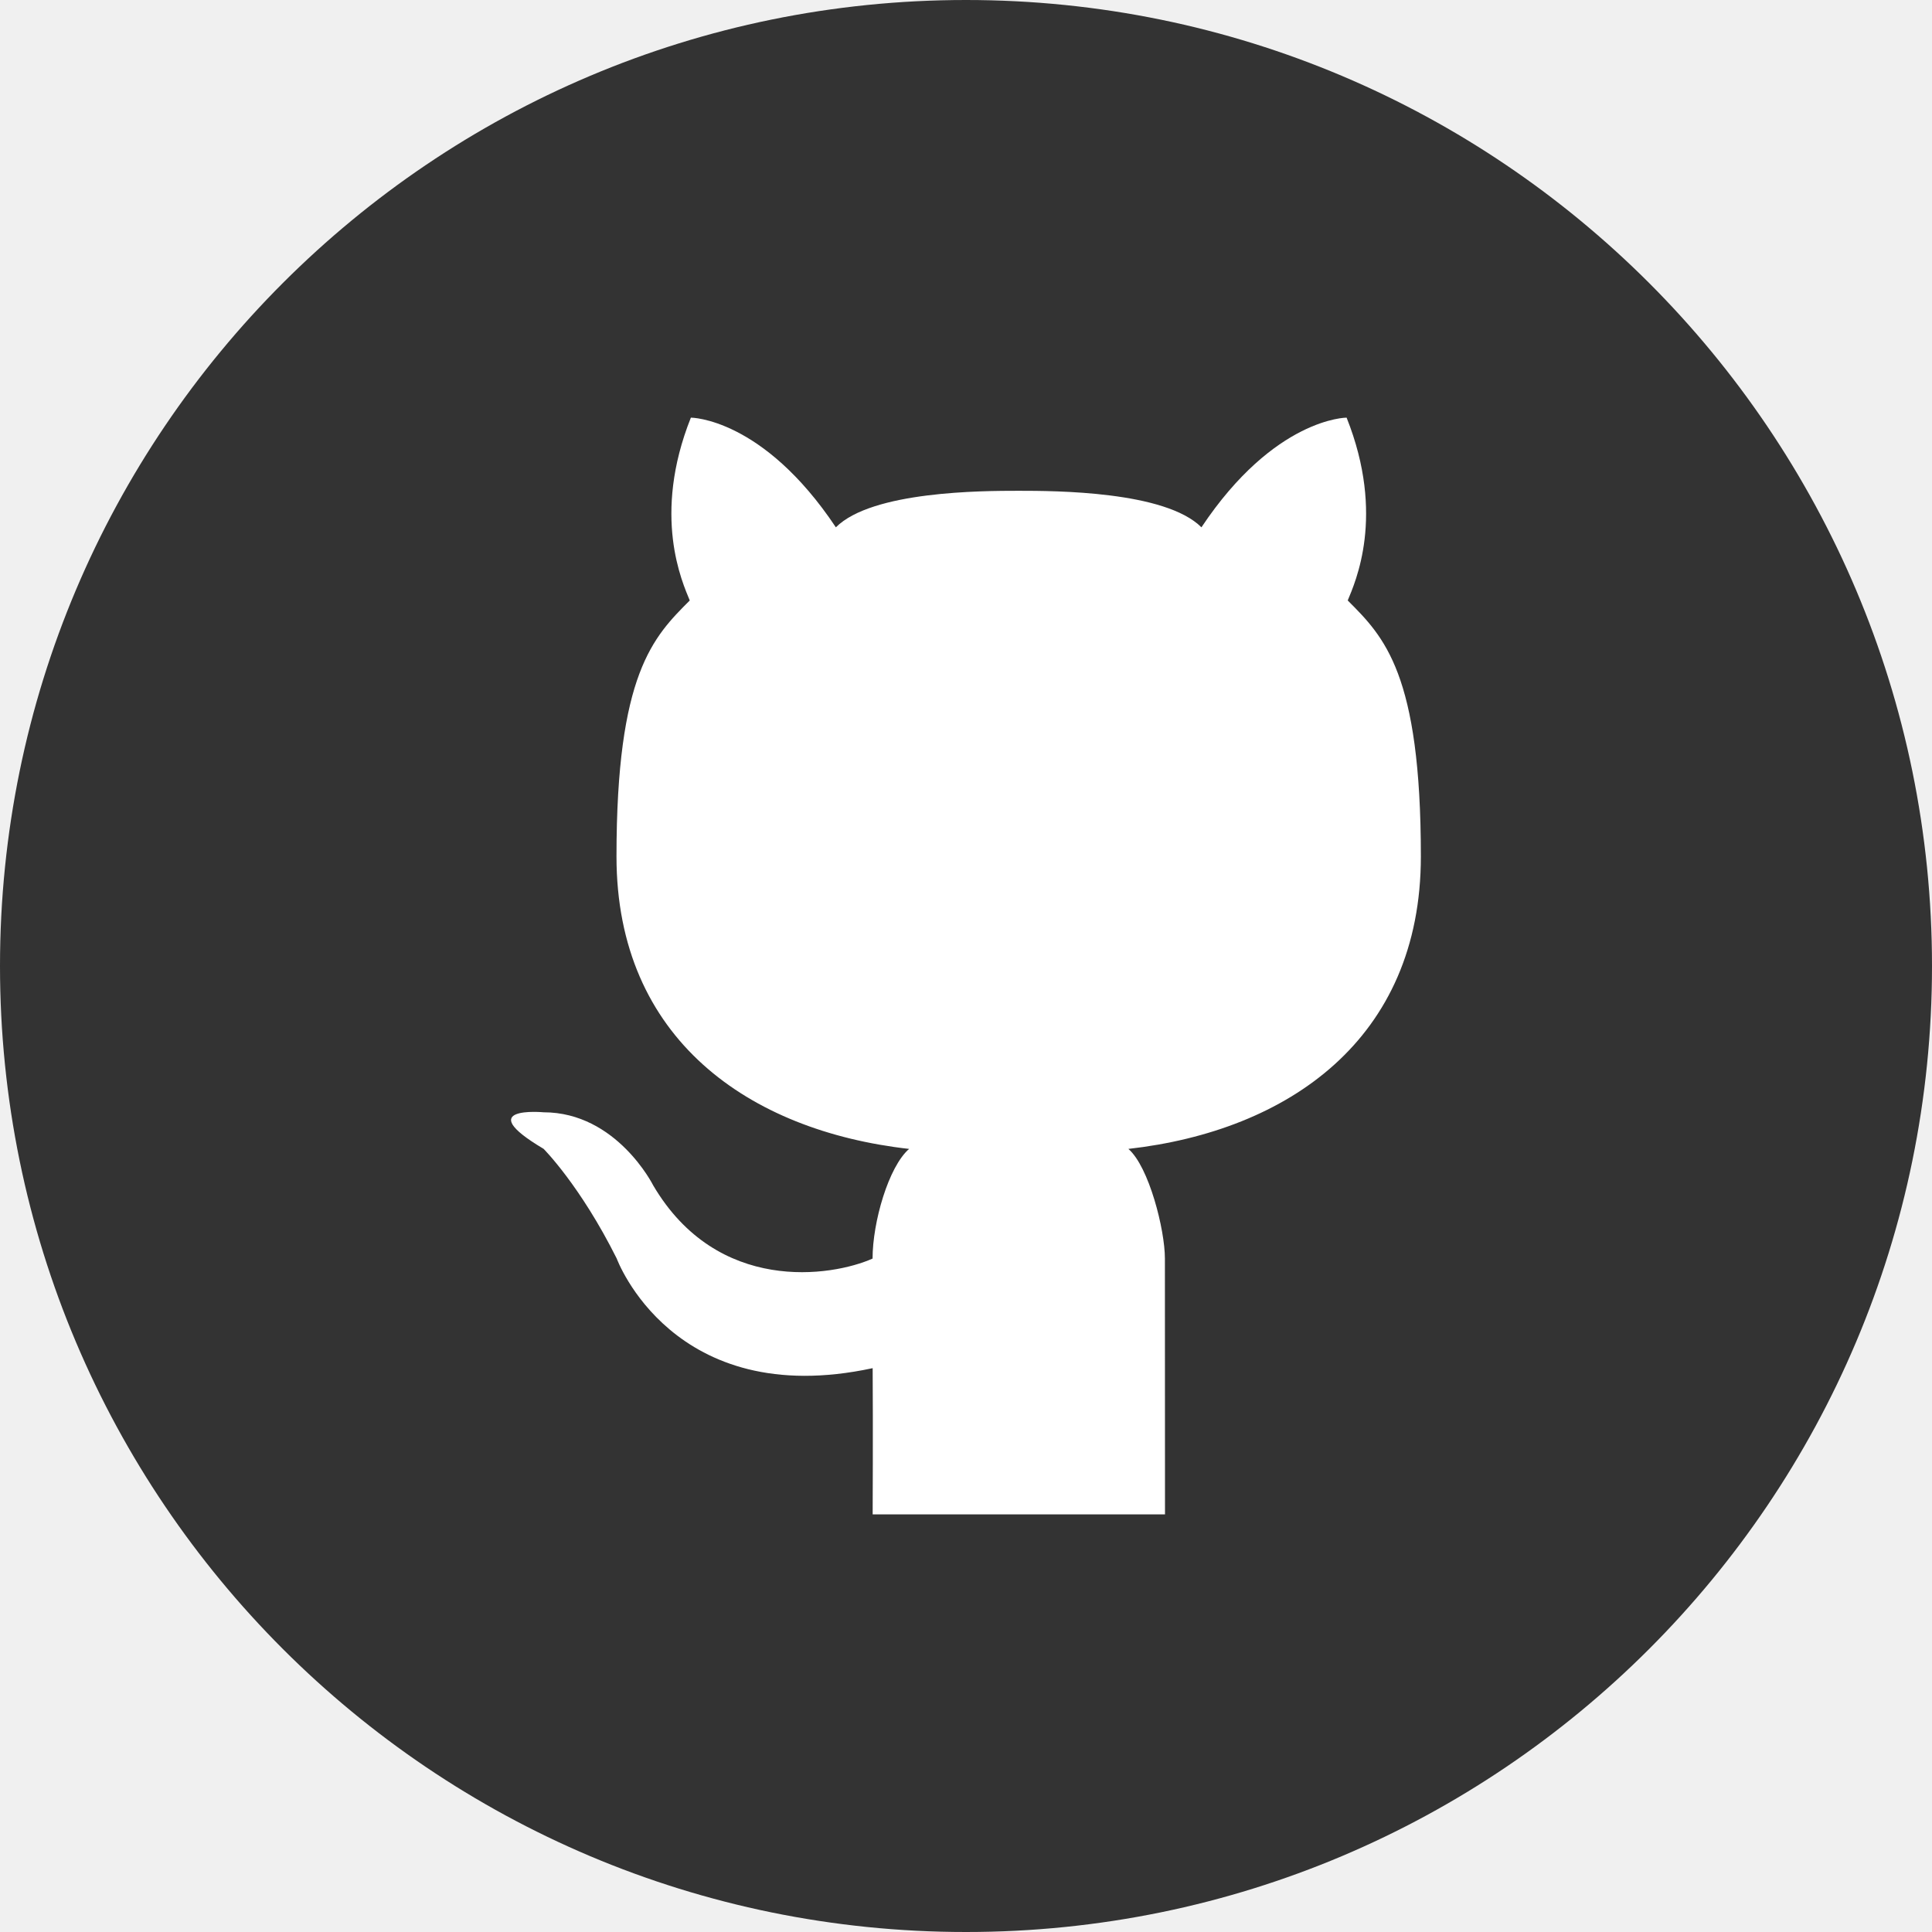
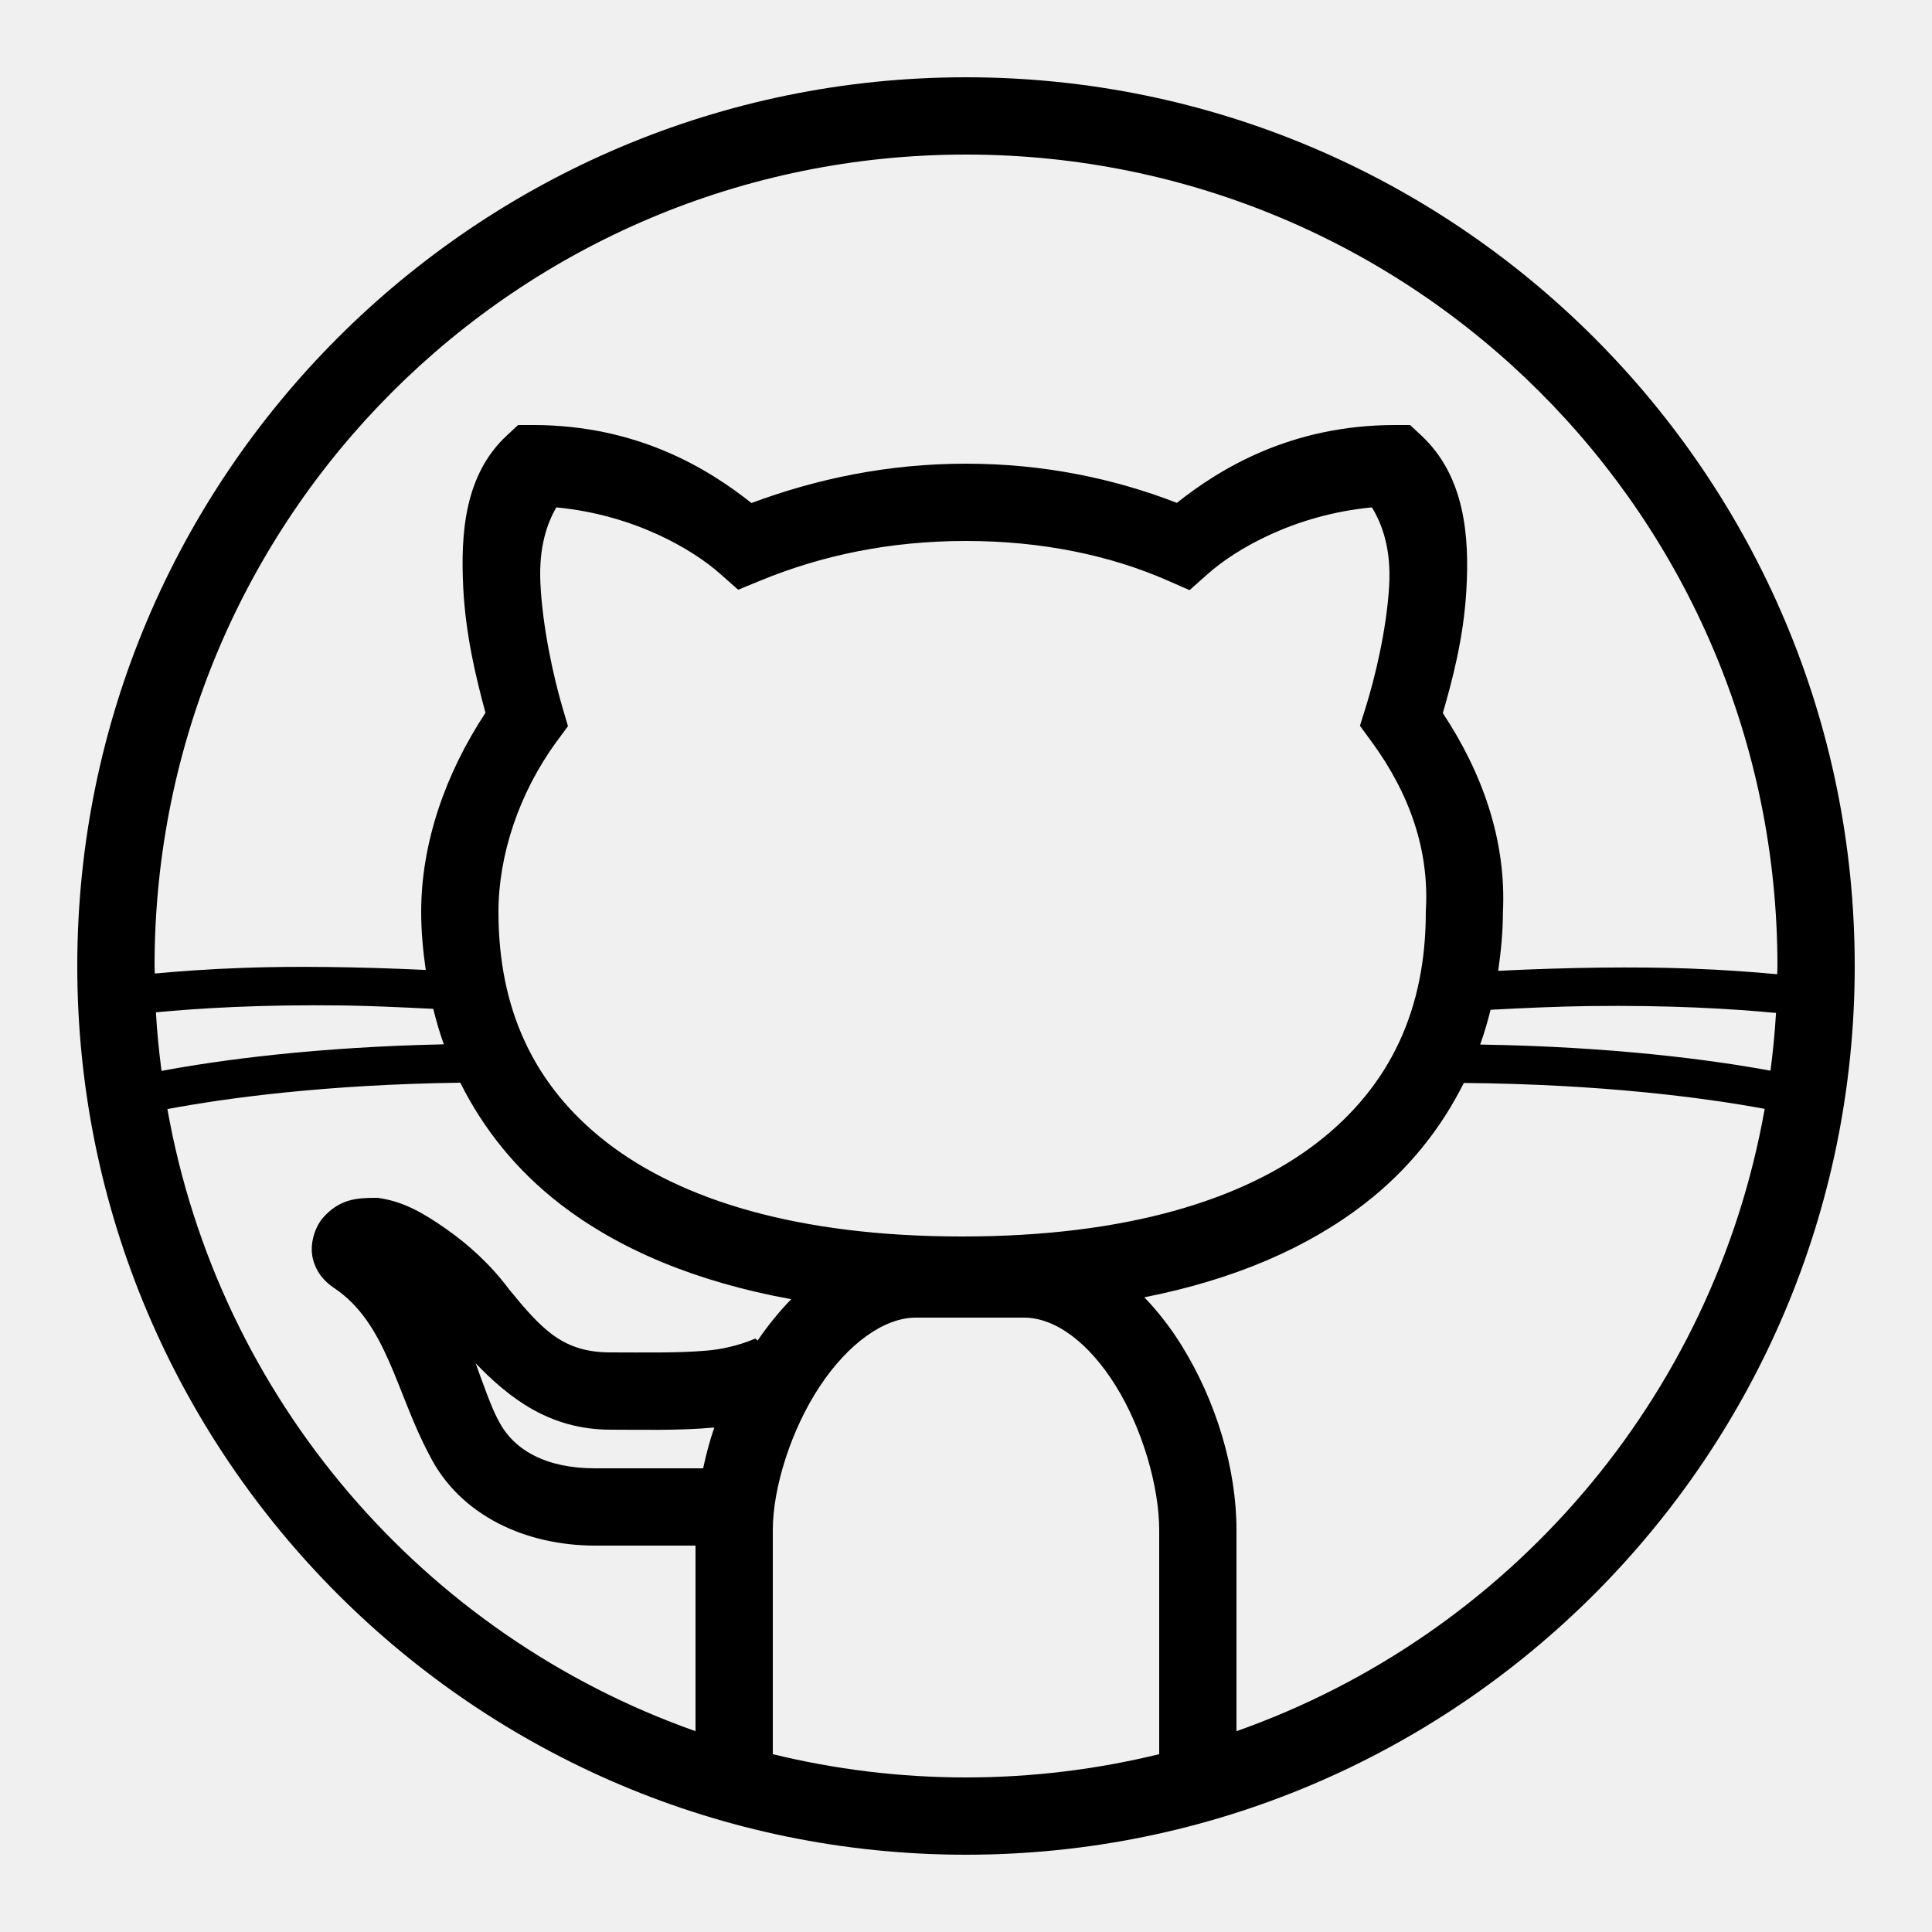
- <svg xmlns="http://www.w3.org/2000/svg" enable-background="new 0 0 64 64" version="1.1" viewBox="0 0 64 64" xml:space="preserve">
-   <g id="Layer_3">
-     <g>
-       <g>
-         <path d="M32,0C14.327,0,0,14.327,0,32c0,17.673,14.327,32,32,32s32-14.327,32-32C64,14.327,49.673,0,32,0z" fill="#333333" />
-       </g>
-     </g>
-     <g id="Outline_Filled">
-       <path d="M38.592,50.166h-4.84h-4.844c0,0,0.014-2.874,0-4.844c-6.629,1.428-8.479-3.633-8.479-3.633    c-1.21-2.423-2.423-3.633-2.423-3.633c-2.423-1.438,0-1.21,0-1.21c2.423,0,3.633,2.423,3.633,2.423    c2.126,3.609,5.908,3.028,7.266,2.423c0-1.21,0.53-3.042,1.21-3.633c-5.29-0.595-9.693-3.633-9.693-9.689s1.216-7.266,2.427-8.479    c-0.244-0.597-1.259-2.805,0.037-6.056c0,0,2.38,0,4.803,3.633c1.2-1.2,4.844-1.21,6.056-1.21c1.208,0,4.854,0.01,6.054,1.21    c2.423-3.633,4.809-3.633,4.809-3.633c1.296,3.251,0.282,5.459,0.037,6.056c1.21,1.21,2.423,2.423,2.423,8.479    s-4.397,9.092-9.689,9.689c0.682,0.591,1.21,2.675,1.21,3.633L38.592,50.166L38.592,50.166z" fill="#FFFFFF" id="Cat_3_" />
-     </g>
-   </g>
+ <svg xmlns="http://www.w3.org/2000/svg" fill="#000000" viewBox="0 0 50 50" width="50px" height="50px">
+   <path d="M 25 2 C 12.311 2 2 12.311 2 25 C 2 37.689 12.311 48 25 48 C 37.689 48 48 37.689 48 25 C 48 12.311 37.689 2 25 2 z M 25 4 C 36.607 4 46 13.393 46 25 C 46 25.071 45.995 25.142 45.994 25.213 C 45.355 25.154 44.616 25.098 43.676 25.064 C 42.347 25.017 40.672 25.031 38.773 25.125 C 38.844 24.635 38.893 24.137 38.895 23.627 C 38.991 21.754 38.363 20.002 37.34 18.455 C 37.587 17.601 37.877 16.515 37.949 15.283 C 38.032 13.879 37.911 12.322 36.783 11.27 L 36.494 11 L 36.1 11 C 33.417 11 31.58 12.123 30.457 13.014 C 28.836 12.386 27.012 12 25 12 C 22.976 12 21.136 12.391 19.447 13.018 C 18.325 12.127 16.487 11 13.801 11 L 13.408 11 L 13.119 11.268 C 12.021 12.287 11.92 13.802 11.988 15.199 C 12.049 16.432 12.322 17.552 12.564 18.447 C 11.524 20.025 10.9 21.822 10.9 23.6 C 10.9 24.111 10.948 24.61 11.018 25.102 C 9.212 25.018 7.602 25.002 6.324 25.047 C 5.385 25.08 4.645 25.136 4.006 25.195 C 4.005 25.13 4 25.065 4 25 C 4 13.393 13.393 4 25 4 z M 14.396 13.131 C 16.414 13.322 17.932 14.223 18.635 14.848 L 19.104 15.262 L 19.682 15.025 C 21.263 14.374 23.027 14 25 14 C 26.973 14 28.737 14.376 30.199 15.016 L 30.785 15.273 L 31.264 14.848 C 31.967 14.223 33.487 13.322 35.506 13.131 C 35.774 13.576 36.007 14.209 35.951 15.166 C 35.884 16.312 35.577 17.56 35.346 18.301 L 35.195 18.783 L 35.494 19.191 C 36.484 20.541 36.988 22.001 36.902 23.545 L 36.9 23.572 L 36.9 23.6 C 36.9 26.095 36.002 28.092 34.088 29.572 C 32.174 31.052 29.153 32 24.9 32 C 20.648 32 17.625 31.052 15.711 29.572 C 13.797 28.092 12.9 26.095 12.9 23.6 C 12.9 22.135 13.429 20.524 14.406 19.191 L 14.699 18.793 L 14.559 18.318 C 14.327 17.53 14.043 16.254 13.986 15.102 C 13.939 14.143 14.166 13.537 14.396 13.131 z M 8.885 26.021 C 9.591 26.031 10.401 26.069 11.213 26.109 C 11.29 26.421 11.379 26.728 11.486 27.027 C 8.179 27.097 5.705 27.43 4.18 27.715 C 4.115 27.214 4.064 26.71 4.035 26.199 C 5.162 26.092 6.751 25.994 8.885 26.021 z M 41.115 26.037 C 43.248 26.01 44.836 26.108 45.963 26.215 C 45.934 26.718 45.884 27.216 45.82 27.709 C 44.241 27.419 41.7 27.087 38.307 27.033 C 38.412 26.74 38.5 26.438 38.576 26.133 C 39.471 26.085 40.345 26.047 41.115 26.037 z M 11.912 28.02 C 12.509 29.215 13.362 30.283 14.488 31.154 C 16.029 32.346 18.032 33.178 20.477 33.623 C 20.157 33.952 19.866 34.313 19.607 34.693 L 19.547 34.641 C 19.552 34.634 19.05 34.886 18.299 34.953 C 17.548 35.02 16.622 35 15.801 35 C 14.576 35 14.036 34.421 13.174 33.367 C 12.696 32.724 12.114 32.202 11.549 31.807 C 10.97 31.401 10.476 31.116 9.865 31.014 L 9.783 31 L 9.699 31 C 9.233 31 8.781 31.034 8.359 31.516 C 8.149 31.757 8.003 32.203 8.098 32.58 C 8.192 32.958 8.431 33.19 8.645 33.332 C 10.011 34.243 10.253 36.047 11.109 37.65 C 11.909 39.244 13.636 40 15.4 40 L 18 40 L 18 44.803 C 10.968 42.321 5.665 36.205 4.332 28.703 C 5.863 28.415 8.427 28.068 11.912 28.02 z M 37.883 28.027 C 41.446 28.058 44.081 28.404 45.67 28.697 C 44.339 36.202 39.034 42.32 32 44.803 L 32 39.6 C 32 38.015 31.48 36.268 30.574 34.811 C 30.299 34.368 29.976 33.95 29.615 33.574 C 31.93 33.117 33.832 32.299 35.312 31.154 C 36.437 30.285 37.288 29.22 37.883 28.027 z M 23.699 34.1 L 26.5 34.1 C 27.313 34.1 28.18 34.747 28.875 35.865 C 29.57 36.983 30 38.484 30 39.6 L 30 45.398 C 28.397 45.789 26.724 46 25 46 C 23.276 46 21.603 45.789 20 45.398 L 20 39.6 C 20 38.509 20.468 37.011 21.209 35.889 C 21.95 34.766 22.886 34.1 23.699 34.1 z M 12.309 35.281 C 13.174 36.179 14.223 37 15.801 37 C 16.58 37 17.552 37.028 18.477 36.945 C 18.48 36.945 18.483 36.944 18.486 36.943 C 18.365 37.293 18.274 37.646 18.197 38 L 15.4 38 C 14.167 38 13.296 37.554 12.895 36.752 L 12.887 36.738 L 12.881 36.727 C 12.716 36.421 12.501 35.811 12.309 35.281 z" />
</svg>
